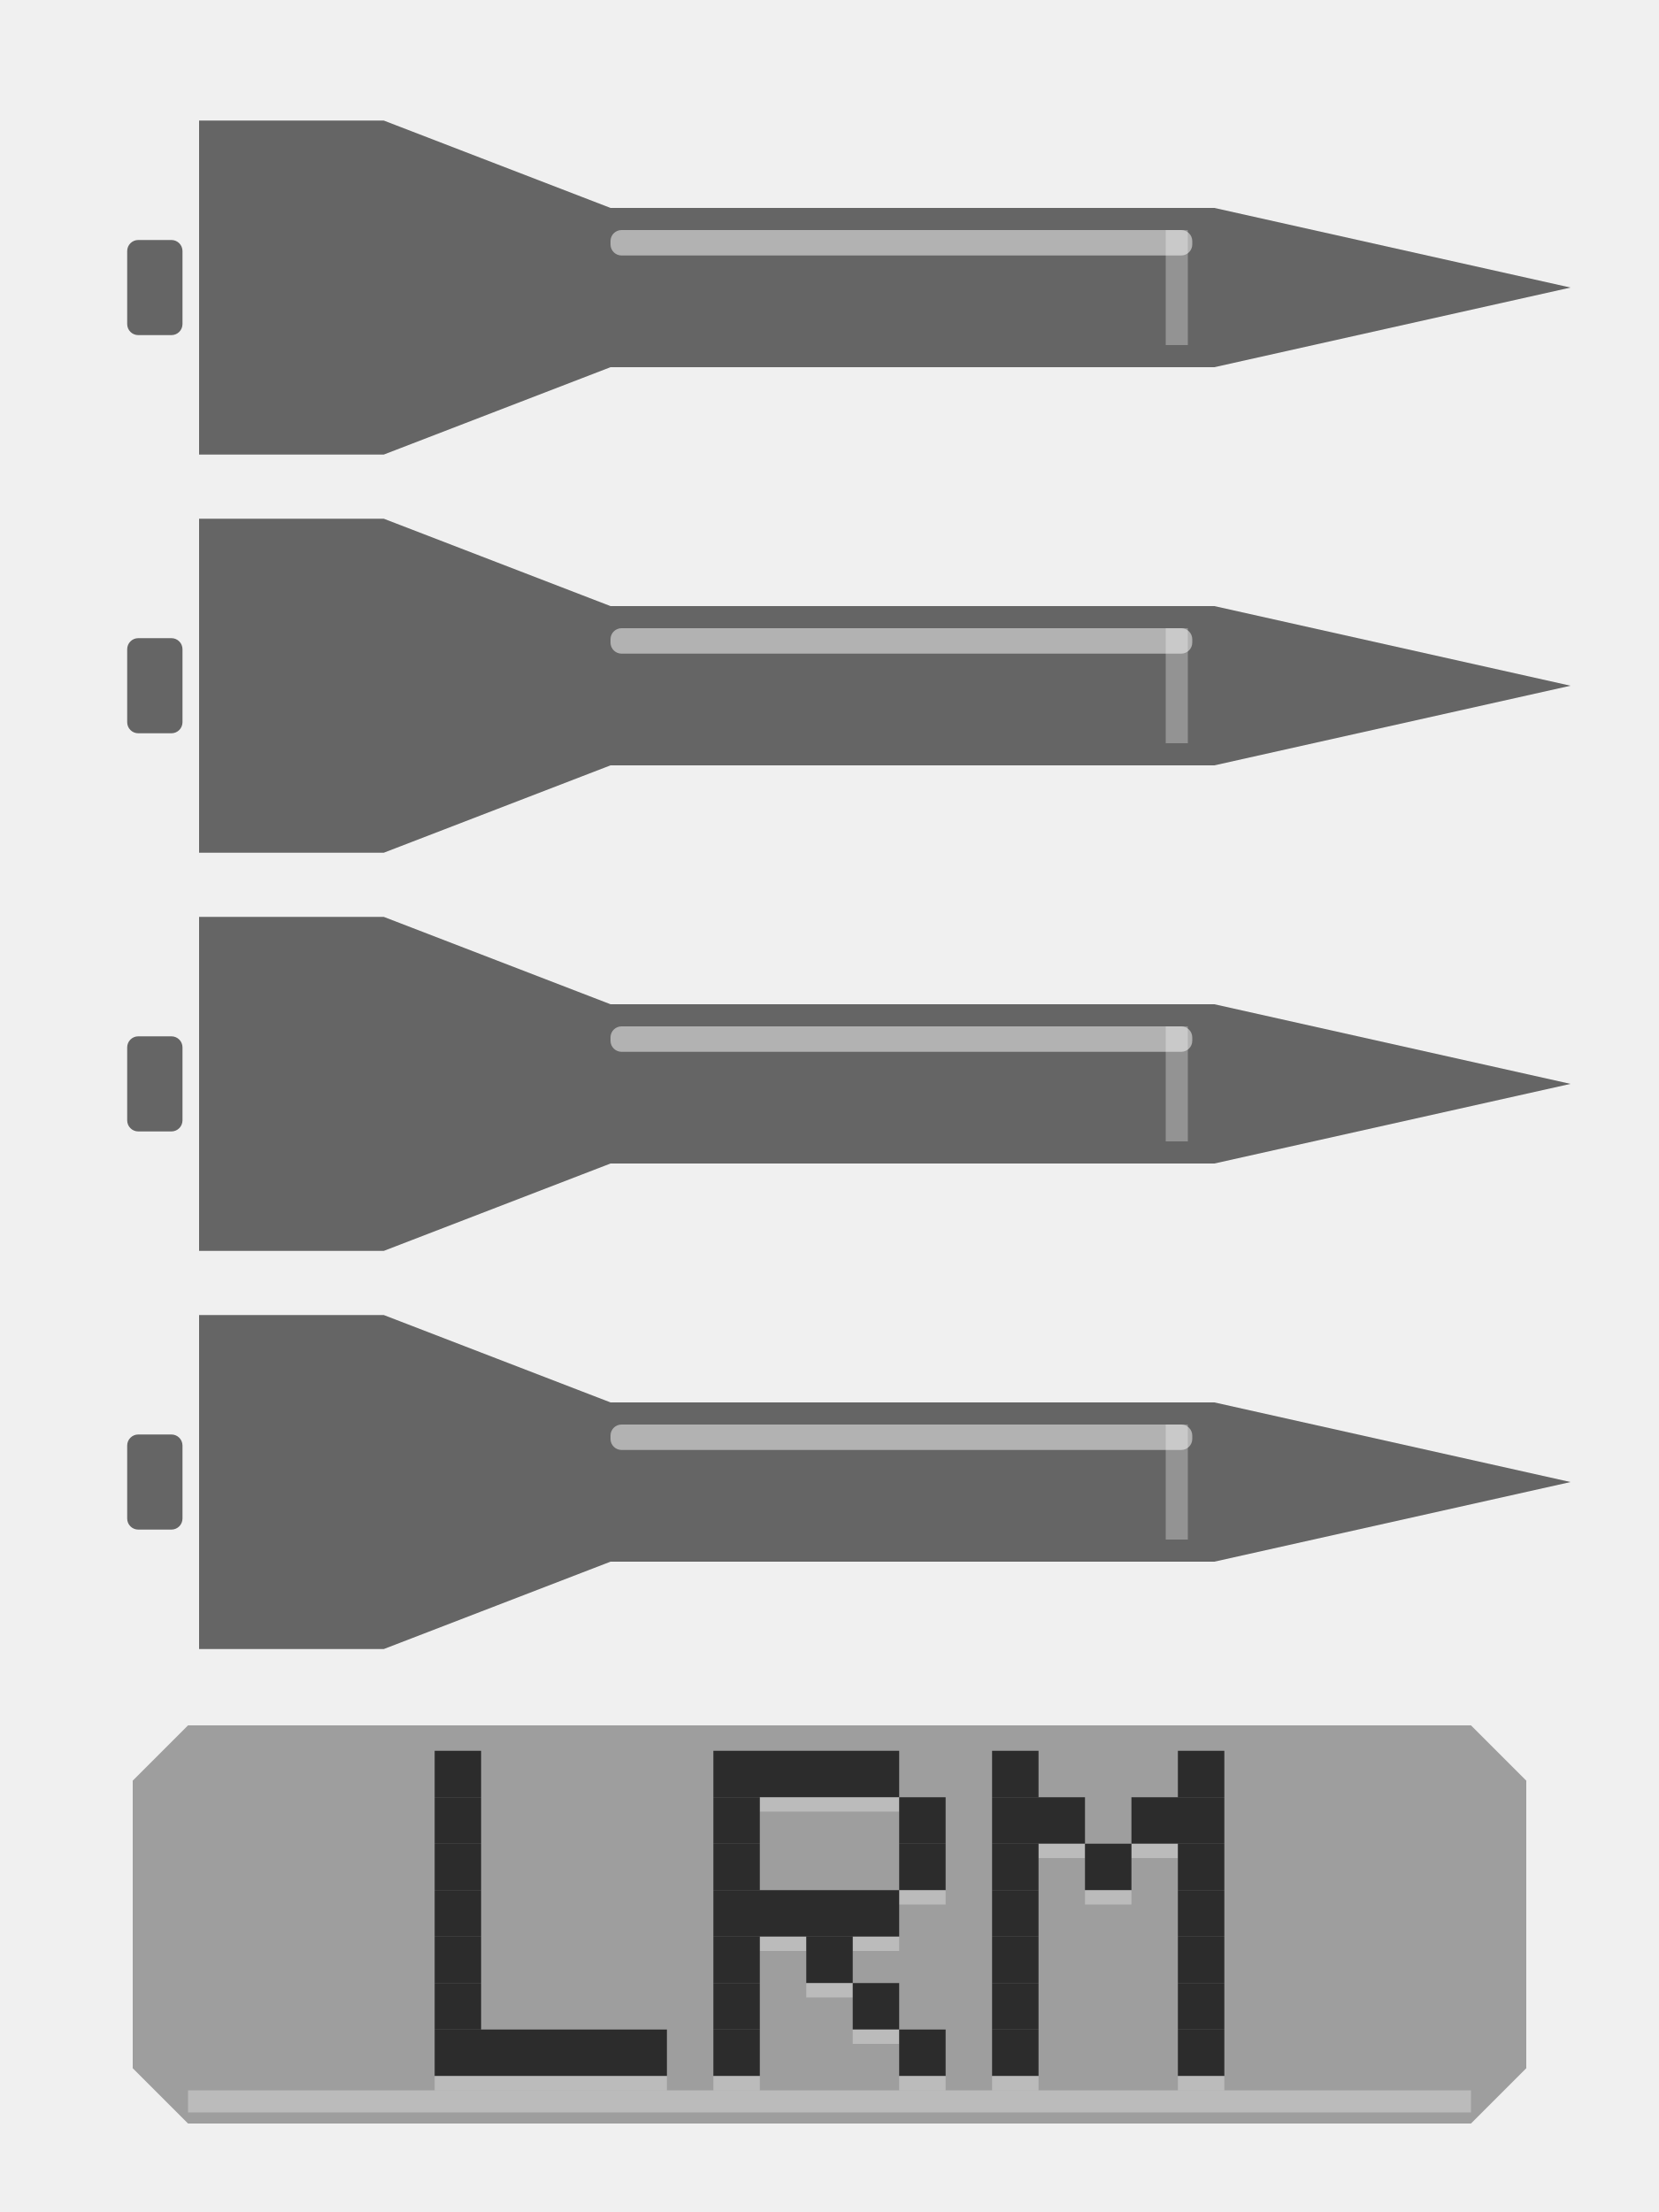
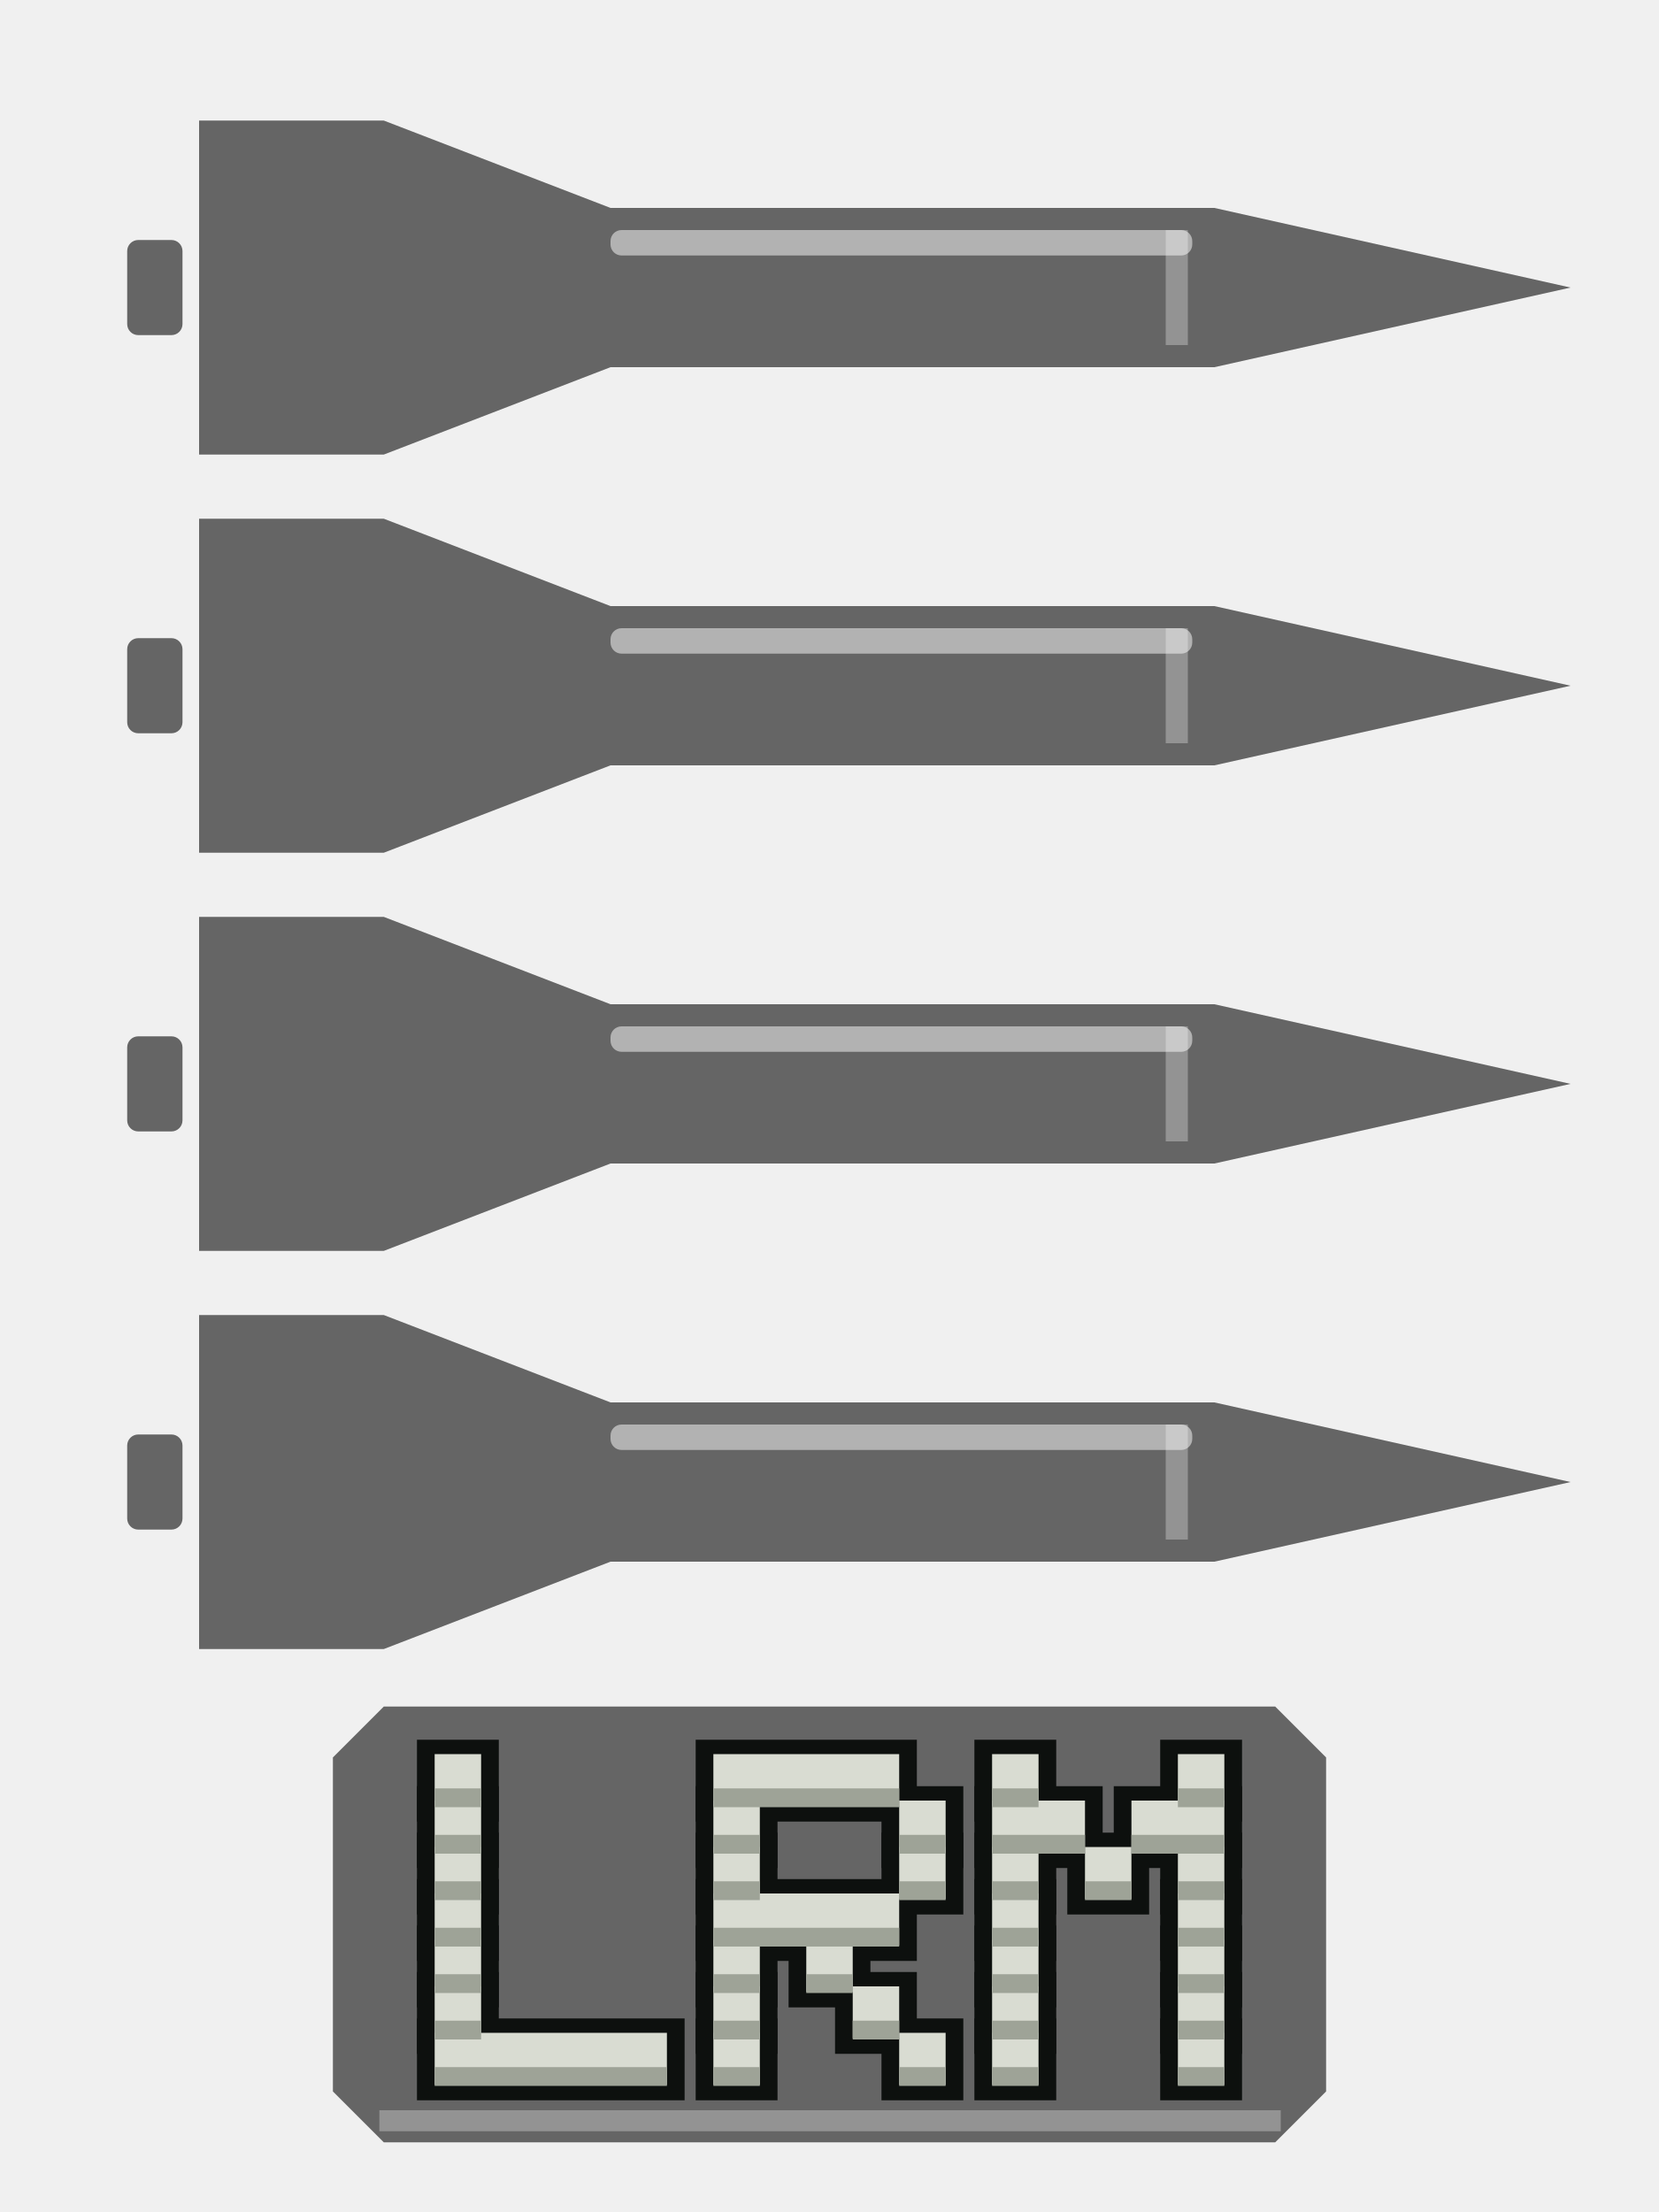
<svg xmlns="http://www.w3.org/2000/svg" viewBox="0 0 150 200">
  <path d="M 18 10.9 L 34.7 10.9 L 55.2 18.8 L 109.8 18.8 L 142 26 L 109.8 33.2 L 55.2 33.2 L 34.7 41.1 L 18 41.1 Z" fill="#000000" fill-opacity="0.58" />
  <rect x="11.5" y="21.7" width="5" height="8.6" rx="1" fill="#000000" fill-opacity="0.58" />
  <rect x="55.2" y="20.8" width="52.6" height="2.3" rx="1" fill="#ffffff" fill-opacity="0.5" />
  <rect x="105.4" y="20.8" width="2" height="10.4" fill="#ffffff" fill-opacity="0.3" />
  <path d="M 18 46.9 L 34.7 46.9 L 55.2 54.8 L 109.8 54.8 L 142 62 L 109.8 69.2 L 55.2 69.2 L 34.7 77.1 L 18 77.1 Z" fill="#000000" fill-opacity="0.58" />
  <rect x="11.5" y="57.7" width="5" height="8.6" rx="1" fill="#000000" fill-opacity="0.58" />
  <rect x="55.2" y="56.8" width="52.6" height="2.3" rx="1" fill="#ffffff" fill-opacity="0.5" />
  <rect x="105.4" y="56.8" width="2" height="10.4" fill="#ffffff" fill-opacity="0.3" />
  <path d="M 18 82.9 L 34.7 82.9 L 55.2 90.8 L 109.8 90.8 L 142 98 L 109.8 105.2 L 55.2 105.2 L 34.7 113.1 L 18 113.1 Z" fill="#000000" fill-opacity="0.58" />
  <rect x="11.5" y="93.7" width="5" height="8.6" rx="1" fill="#000000" fill-opacity="0.58" />
  <rect x="55.2" y="92.8" width="52.6" height="2.3" rx="1" fill="#ffffff" fill-opacity="0.5" />
  <rect x="105.4" y="92.8" width="2" height="10.4" fill="#ffffff" fill-opacity="0.3" />
  <path d="M 18 118.9 L 34.7 118.9 L 55.2 126.8 L 109.8 126.8 L 142 134 L 109.8 141.2 L 55.2 141.2 L 34.7 149.1 L 18 149.1 Z" fill="#000000" fill-opacity="0.58" />
  <rect x="11.5" y="129.7" width="5" height="8.6" rx="1" fill="#000000" fill-opacity="0.58" />
  <rect x="55.2" y="128.8" width="52.6" height="2.3" rx="1" fill="#ffffff" fill-opacity="0.5" />
  <rect x="105.4" y="128.8" width="2" height="10.4" fill="#ffffff" fill-opacity="0.3" />
-   <polygon points="17,156 133,156 138,161 138,187 133,192 17,192 12,187 12,161" fill="#000000" fill-opacity="0.34" />
-   <rect x="17" y="189" width="116" height="2" fill="#ffffff" fill-opacity="0.3" />
-   <rect x="39.3" y="158.3" width="4.2" height="4.2" fill="#000000" fill-opacity="0.72" />
-   <rect x="39.3" y="162.5" width="4.2" height="4.2" fill="#000000" fill-opacity="0.72" />
-   <rect x="39.3" y="166.7" width="4.2" height="4.2" fill="#000000" fill-opacity="0.72" />
-   <rect x="39.3" y="170.9" width="4.2" height="4.2" fill="#000000" fill-opacity="0.72" />
-   <rect x="39.3" y="175.1" width="4.2" height="4.2" fill="#000000" fill-opacity="0.72" />
-   <rect x="39.3" y="179.3" width="4.2" height="4.2" fill="#000000" fill-opacity="0.72" />
-   <rect x="39.3" y="183.5" width="21" height="4.2" fill="#000000" fill-opacity="0.72" />
-   <rect x="39.3" y="187.7" width="21" height="1.3" fill="#ffffff" fill-opacity="0.3" />
-   <rect x="64.5" y="158.3" width="16.8" height="4.2" fill="#000000" fill-opacity="0.72" />
-   <rect x="68.7" y="162.5" width="12.6" height="1.3" fill="#ffffff" fill-opacity="0.3" />
-   <rect x="64.5" y="162.5" width="4.2" height="4.2" fill="#000000" fill-opacity="0.72" />
-   <rect x="81.3" y="162.5" width="4.2" height="4.2" fill="#000000" fill-opacity="0.72" />
-   <rect x="64.5" y="166.7" width="4.2" height="4.2" fill="#000000" fill-opacity="0.72" />
-   <rect x="81.3" y="166.7" width="4.2" height="4.2" fill="#000000" fill-opacity="0.72" />
-   <rect x="81.3" y="170.9" width="4.2" height="1.3" fill="#ffffff" fill-opacity="0.3" />
-   <rect x="64.5" y="170.9" width="16.8" height="4.2" fill="#000000" fill-opacity="0.72" />
-   <rect x="68.7" y="175.1" width="4.2" height="1.3" fill="#ffffff" fill-opacity="0.3" />
-   <rect x="77.1" y="175.1" width="4.2" height="1.3" fill="#ffffff" fill-opacity="0.3" />
-   <rect x="64.5" y="175.1" width="4.2" height="4.2" fill="#000000" fill-opacity="0.72" />
-   <rect x="72.9" y="175.1" width="4.2" height="4.2" fill="#000000" fill-opacity="0.72" />
-   <rect x="72.9" y="179.3" width="4.2" height="1.3" fill="#ffffff" fill-opacity="0.3" />
-   <rect x="64.5" y="179.3" width="4.2" height="4.2" fill="#000000" fill-opacity="0.72" />
-   <rect x="77.1" y="179.3" width="4.2" height="4.2" fill="#000000" fill-opacity="0.72" />
-   <rect x="77.1" y="183.5" width="4.2" height="1.3" fill="#ffffff" fill-opacity="0.3" />
-   <rect x="64.5" y="183.5" width="4.2" height="4.2" fill="#000000" fill-opacity="0.72" />
-   <rect x="81.3" y="183.5" width="4.2" height="4.2" fill="#000000" fill-opacity="0.72" />
-   <rect x="64.5" y="187.7" width="4.2" height="1.3" fill="#ffffff" fill-opacity="0.3" />
-   <rect x="81.3" y="187.7" width="4.2" height="1.3" fill="#ffffff" fill-opacity="0.3" />
-   <rect x="89.7" y="158.3" width="4.2" height="4.2" fill="#000000" fill-opacity="0.72" />
-   <rect x="106.5" y="158.3" width="4.2" height="4.2" fill="#000000" fill-opacity="0.72" />
-   <rect x="89.7" y="162.5" width="8.4" height="4.2" fill="#000000" fill-opacity="0.72" />
-   <rect x="102.3" y="162.5" width="8.4" height="4.2" fill="#000000" fill-opacity="0.72" />
-   <rect x="93.9" y="166.7" width="4.2" height="1.3" fill="#ffffff" fill-opacity="0.3" />
-   <rect x="102.3" y="166.7" width="4.2" height="1.3" fill="#ffffff" fill-opacity="0.3" />
-   <rect x="89.7" y="166.7" width="4.2" height="4.2" fill="#000000" fill-opacity="0.72" />
-   <rect x="98.1" y="166.7" width="4.2" height="4.2" fill="#000000" fill-opacity="0.72" />
-   <rect x="106.5" y="166.7" width="4.2" height="4.2" fill="#000000" fill-opacity="0.72" />
-   <rect x="98.1" y="170.9" width="4.2" height="1.3" fill="#ffffff" fill-opacity="0.3" />
-   <rect x="89.7" y="170.9" width="4.2" height="4.2" fill="#000000" fill-opacity="0.72" />
-   <rect x="106.5" y="170.9" width="4.2" height="4.2" fill="#000000" fill-opacity="0.72" />
-   <rect x="89.7" y="175.1" width="4.2" height="4.2" fill="#000000" fill-opacity="0.72" />
-   <rect x="106.5" y="175.1" width="4.2" height="4.2" fill="#000000" fill-opacity="0.72" />
-   <rect x="89.7" y="179.3" width="4.2" height="4.2" fill="#000000" fill-opacity="0.72" />
-   <rect x="106.5" y="179.3" width="4.2" height="4.2" fill="#000000" fill-opacity="0.72" />
-   <rect x="89.7" y="183.5" width="4.2" height="4.2" fill="#000000" fill-opacity="0.72" />
-   <rect x="106.5" y="183.5" width="4.2" height="4.2" fill="#000000" fill-opacity="0.72" />
-   <rect x="89.7" y="187.7" width="4.2" height="1.3" fill="#ffffff" fill-opacity="0.3" />
-   <rect x="106.5" y="187.7" width="4.2" height="1.3" fill="#ffffff" fill-opacity="0.3" />
+   <polygon points="34.7,154.3 115.3,154.3 119.9,158.9 119.9,189.1 115.3,193.7 34.7,193.7 30.1,189.1 30.1,158.9" fill="#000000" fill-opacity="0.58" />
+   <rect x="34.3" y="190.8" width="81.5" height="1.9" fill="#ffffff" fill-opacity="0.3" />
+   <rect x="37.7" y="157.3" width="7.4" height="7.4" fill="#0d100e" />
+   <rect x="37.7" y="161.5" width="7.4" height="7.4" fill="#0d100e" />
+   <rect x="37.7" y="165.7" width="7.4" height="7.4" fill="#0d100e" />
+   <rect x="37.7" y="169.9" width="7.4" height="7.4" fill="#0d100e" />
+   <rect x="37.7" y="174.1" width="7.4" height="7.4" fill="#0d100e" />
+   <rect x="37.7" y="178.3" width="7.4" height="7.4" fill="#0d100e" />
+   <rect x="37.7" y="182.5" width="24.2" height="7.4" fill="#0d100e" />
+   <rect x="62.9" y="157.3" width="20" height="7.4" fill="#0d100e" />
+   <rect x="62.9" y="161.5" width="7.4" height="7.4" fill="#0d100e" />
+   <rect x="79.7" y="161.5" width="7.4" height="7.4" fill="#0d100e" />
+   <rect x="62.9" y="165.7" width="7.4" height="7.4" fill="#0d100e" />
+   <rect x="79.7" y="165.7" width="7.4" height="7.4" fill="#0d100e" />
+   <rect x="62.9" y="169.9" width="20" height="7.4" fill="#0d100e" />
+   <rect x="62.9" y="174.1" width="7.4" height="7.4" fill="#0d100e" />
+   <rect x="71.3" y="174.1" width="7.4" height="7.4" fill="#0d100e" />
+   <rect x="62.9" y="178.3" width="7.4" height="7.4" fill="#0d100e" />
+   <rect x="75.5" y="178.3" width="7.4" height="7.4" fill="#0d100e" />
+   <rect x="62.9" y="182.5" width="7.4" height="7.4" fill="#0d100e" />
+   <rect x="79.7" y="182.5" width="7.4" height="7.4" fill="#0d100e" />
+   <rect x="88.1" y="157.3" width="7.4" height="7.4" fill="#0d100e" />
+   <rect x="104.9" y="157.3" width="7.4" height="7.4" fill="#0d100e" />
+   <rect x="88.1" y="161.5" width="11.6" height="7.4" fill="#0d100e" />
+   <rect x="100.7" y="161.5" width="11.6" height="7.4" fill="#0d100e" />
+   <rect x="88.1" y="165.7" width="7.4" height="7.4" fill="#0d100e" />
+   <rect x="96.5" y="165.7" width="7.4" height="7.4" fill="#0d100e" />
+   <rect x="104.9" y="165.7" width="7.4" height="7.4" fill="#0d100e" />
+   <rect x="88.1" y="169.9" width="7.4" height="7.4" fill="#0d100e" />
+   <rect x="104.9" y="169.9" width="7.4" height="7.4" fill="#0d100e" />
+   <rect x="88.1" y="174.1" width="7.4" height="7.4" fill="#0d100e" />
+   <rect x="104.9" y="174.1" width="7.4" height="7.4" fill="#0d100e" />
+   <rect x="88.1" y="178.3" width="7.4" height="7.4" fill="#0d100e" />
+   <rect x="104.9" y="178.3" width="7.4" height="7.4" fill="#0d100e" />
+   <rect x="88.1" y="182.5" width="7.4" height="7.4" fill="#0d100e" />
+   <rect x="104.9" y="182.5" width="7.4" height="7.4" fill="#0d100e" />
+   <rect x="39.3" y="158.6" width="4.2" height="4.7" fill="#d9dcd2" />
+   <rect x="39.3" y="162.8" width="4.2" height="4.7" fill="#d9dcd2" />
+   <rect x="39.3" y="167" width="4.2" height="4.7" fill="#d9dcd2" />
+   <rect x="39.3" y="171.2" width="4.2" height="4.7" fill="#d9dcd2" />
+   <rect x="39.3" y="175.4" width="4.2" height="4.7" fill="#d9dcd2" />
+   <rect x="39.3" y="179.6" width="4.2" height="4.7" fill="#d9dcd2" />
+   <rect x="39.3" y="183.8" width="21" height="4.7" fill="#d9dcd2" />
+   <rect x="64.5" y="158.6" width="16.8" height="4.7" fill="#d9dcd2" />
+   <rect x="64.5" y="162.8" width="4.2" height="4.7" fill="#d9dcd2" />
+   <rect x="81.3" y="162.8" width="4.2" height="4.7" fill="#d9dcd2" />
+   <rect x="64.5" y="167" width="4.2" height="4.7" fill="#d9dcd2" />
+   <rect x="81.3" y="167" width="4.2" height="4.7" fill="#d9dcd2" />
+   <rect x="64.5" y="171.2" width="16.8" height="4.7" fill="#d9dcd2" />
+   <rect x="64.5" y="175.4" width="4.2" height="4.7" fill="#d9dcd2" />
+   <rect x="72.9" y="175.4" width="4.2" height="4.7" fill="#d9dcd2" />
+   <rect x="64.5" y="179.6" width="4.2" height="4.7" fill="#d9dcd2" />
+   <rect x="77.1" y="179.6" width="4.2" height="4.7" fill="#d9dcd2" />
+   <rect x="64.5" y="183.8" width="4.2" height="4.7" fill="#d9dcd2" />
+   <rect x="81.3" y="183.8" width="4.2" height="4.7" fill="#d9dcd2" />
+   <rect x="89.7" y="158.6" width="4.2" height="4.7" fill="#d9dcd2" />
+   <rect x="106.5" y="158.6" width="4.2" height="4.7" fill="#d9dcd2" />
+   <rect x="89.7" y="162.8" width="8.4" height="4.7" fill="#d9dcd2" />
+   <rect x="102.3" y="162.8" width="8.4" height="4.7" fill="#d9dcd2" />
+   <rect x="89.7" y="167" width="4.2" height="4.7" fill="#d9dcd2" />
+   <rect x="98.1" y="167" width="4.2" height="4.7" fill="#d9dcd2" />
+   <rect x="106.5" y="167" width="4.2" height="4.7" fill="#d9dcd2" />
+   <rect x="89.7" y="171.2" width="4.2" height="4.7" fill="#d9dcd2" />
+   <rect x="106.5" y="171.2" width="4.2" height="4.7" fill="#d9dcd2" />
+   <rect x="89.7" y="175.4" width="4.2" height="4.7" fill="#d9dcd2" />
+   <rect x="106.5" y="175.4" width="4.2" height="4.7" fill="#d9dcd2" />
+   <rect x="89.7" y="179.6" width="4.2" height="4.7" fill="#d9dcd2" />
+   <rect x="106.5" y="179.6" width="4.2" height="4.7" fill="#d9dcd2" />
+   <rect x="89.7" y="183.8" width="4.2" height="4.7" fill="#d9dcd2" />
+   <rect x="106.5" y="183.8" width="4.2" height="4.7" fill="#d9dcd2" />
+   <rect x="39.3" y="161.7" width="4.2" height="1.7" fill="#9ea397" />
+   <rect x="39.3" y="165.9" width="4.2" height="1.7" fill="#9ea397" />
+   <rect x="39.3" y="170.1" width="4.2" height="1.7" fill="#9ea397" />
+   <rect x="39.3" y="174.3" width="4.2" height="1.7" fill="#9ea397" />
+   <rect x="39.3" y="178.5" width="4.2" height="1.7" fill="#9ea397" />
+   <rect x="39.3" y="182.7" width="4.2" height="1.7" fill="#9ea397" />
+   <rect x="39.3" y="186.9" width="21" height="1.7" fill="#9ea397" />
+   <rect x="64.5" y="161.7" width="16.8" height="1.7" fill="#9ea397" />
+   <rect x="64.5" y="165.9" width="4.2" height="1.7" fill="#9ea397" />
+   <rect x="81.3" y="165.9" width="4.2" height="1.7" fill="#9ea397" />
+   <rect x="64.5" y="170.1" width="4.2" height="1.7" fill="#9ea397" />
+   <rect x="81.3" y="170.1" width="4.2" height="1.7" fill="#9ea397" />
+   <rect x="64.5" y="174.3" width="16.8" height="1.7" fill="#9ea397" />
+   <rect x="64.5" y="178.5" width="4.2" height="1.7" fill="#9ea397" />
+   <rect x="72.9" y="178.5" width="4.2" height="1.7" fill="#9ea397" />
+   <rect x="64.5" y="182.7" width="4.2" height="1.7" fill="#9ea397" />
+   <rect x="77.1" y="182.7" width="4.2" height="1.7" fill="#9ea397" />
+   <rect x="64.5" y="186.9" width="4.2" height="1.7" fill="#9ea397" />
+   <rect x="81.3" y="186.9" width="4.2" height="1.7" fill="#9ea397" />
+   <rect x="89.7" y="161.7" width="4.2" height="1.7" fill="#9ea397" />
+   <rect x="106.5" y="161.7" width="4.2" height="1.7" fill="#9ea397" />
+   <rect x="89.7" y="165.9" width="8.4" height="1.7" fill="#9ea397" />
+   <rect x="102.3" y="165.9" width="8.4" height="1.7" fill="#9ea397" />
+   <rect x="89.7" y="170.1" width="4.2" height="1.7" fill="#9ea397" />
+   <rect x="98.1" y="170.1" width="4.2" height="1.7" fill="#9ea397" />
+   <rect x="106.5" y="170.1" width="4.2" height="1.7" fill="#9ea397" />
+   <rect x="89.7" y="174.3" width="4.2" height="1.7" fill="#9ea397" />
+   <rect x="106.5" y="174.3" width="4.2" height="1.7" fill="#9ea397" />
+   <rect x="89.7" y="178.5" width="4.2" height="1.7" fill="#9ea397" />
+   <rect x="106.5" y="178.5" width="4.2" height="1.7" fill="#9ea397" />
+   <rect x="89.7" y="182.7" width="4.2" height="1.7" fill="#9ea397" />
+   <rect x="106.5" y="182.7" width="4.2" height="1.7" fill="#9ea397" />
+   <rect x="89.7" y="186.9" width="4.2" height="1.7" fill="#9ea397" />
+   <rect x="106.5" y="186.9" width="4.2" height="1.7" fill="#9ea397" />
</svg>
